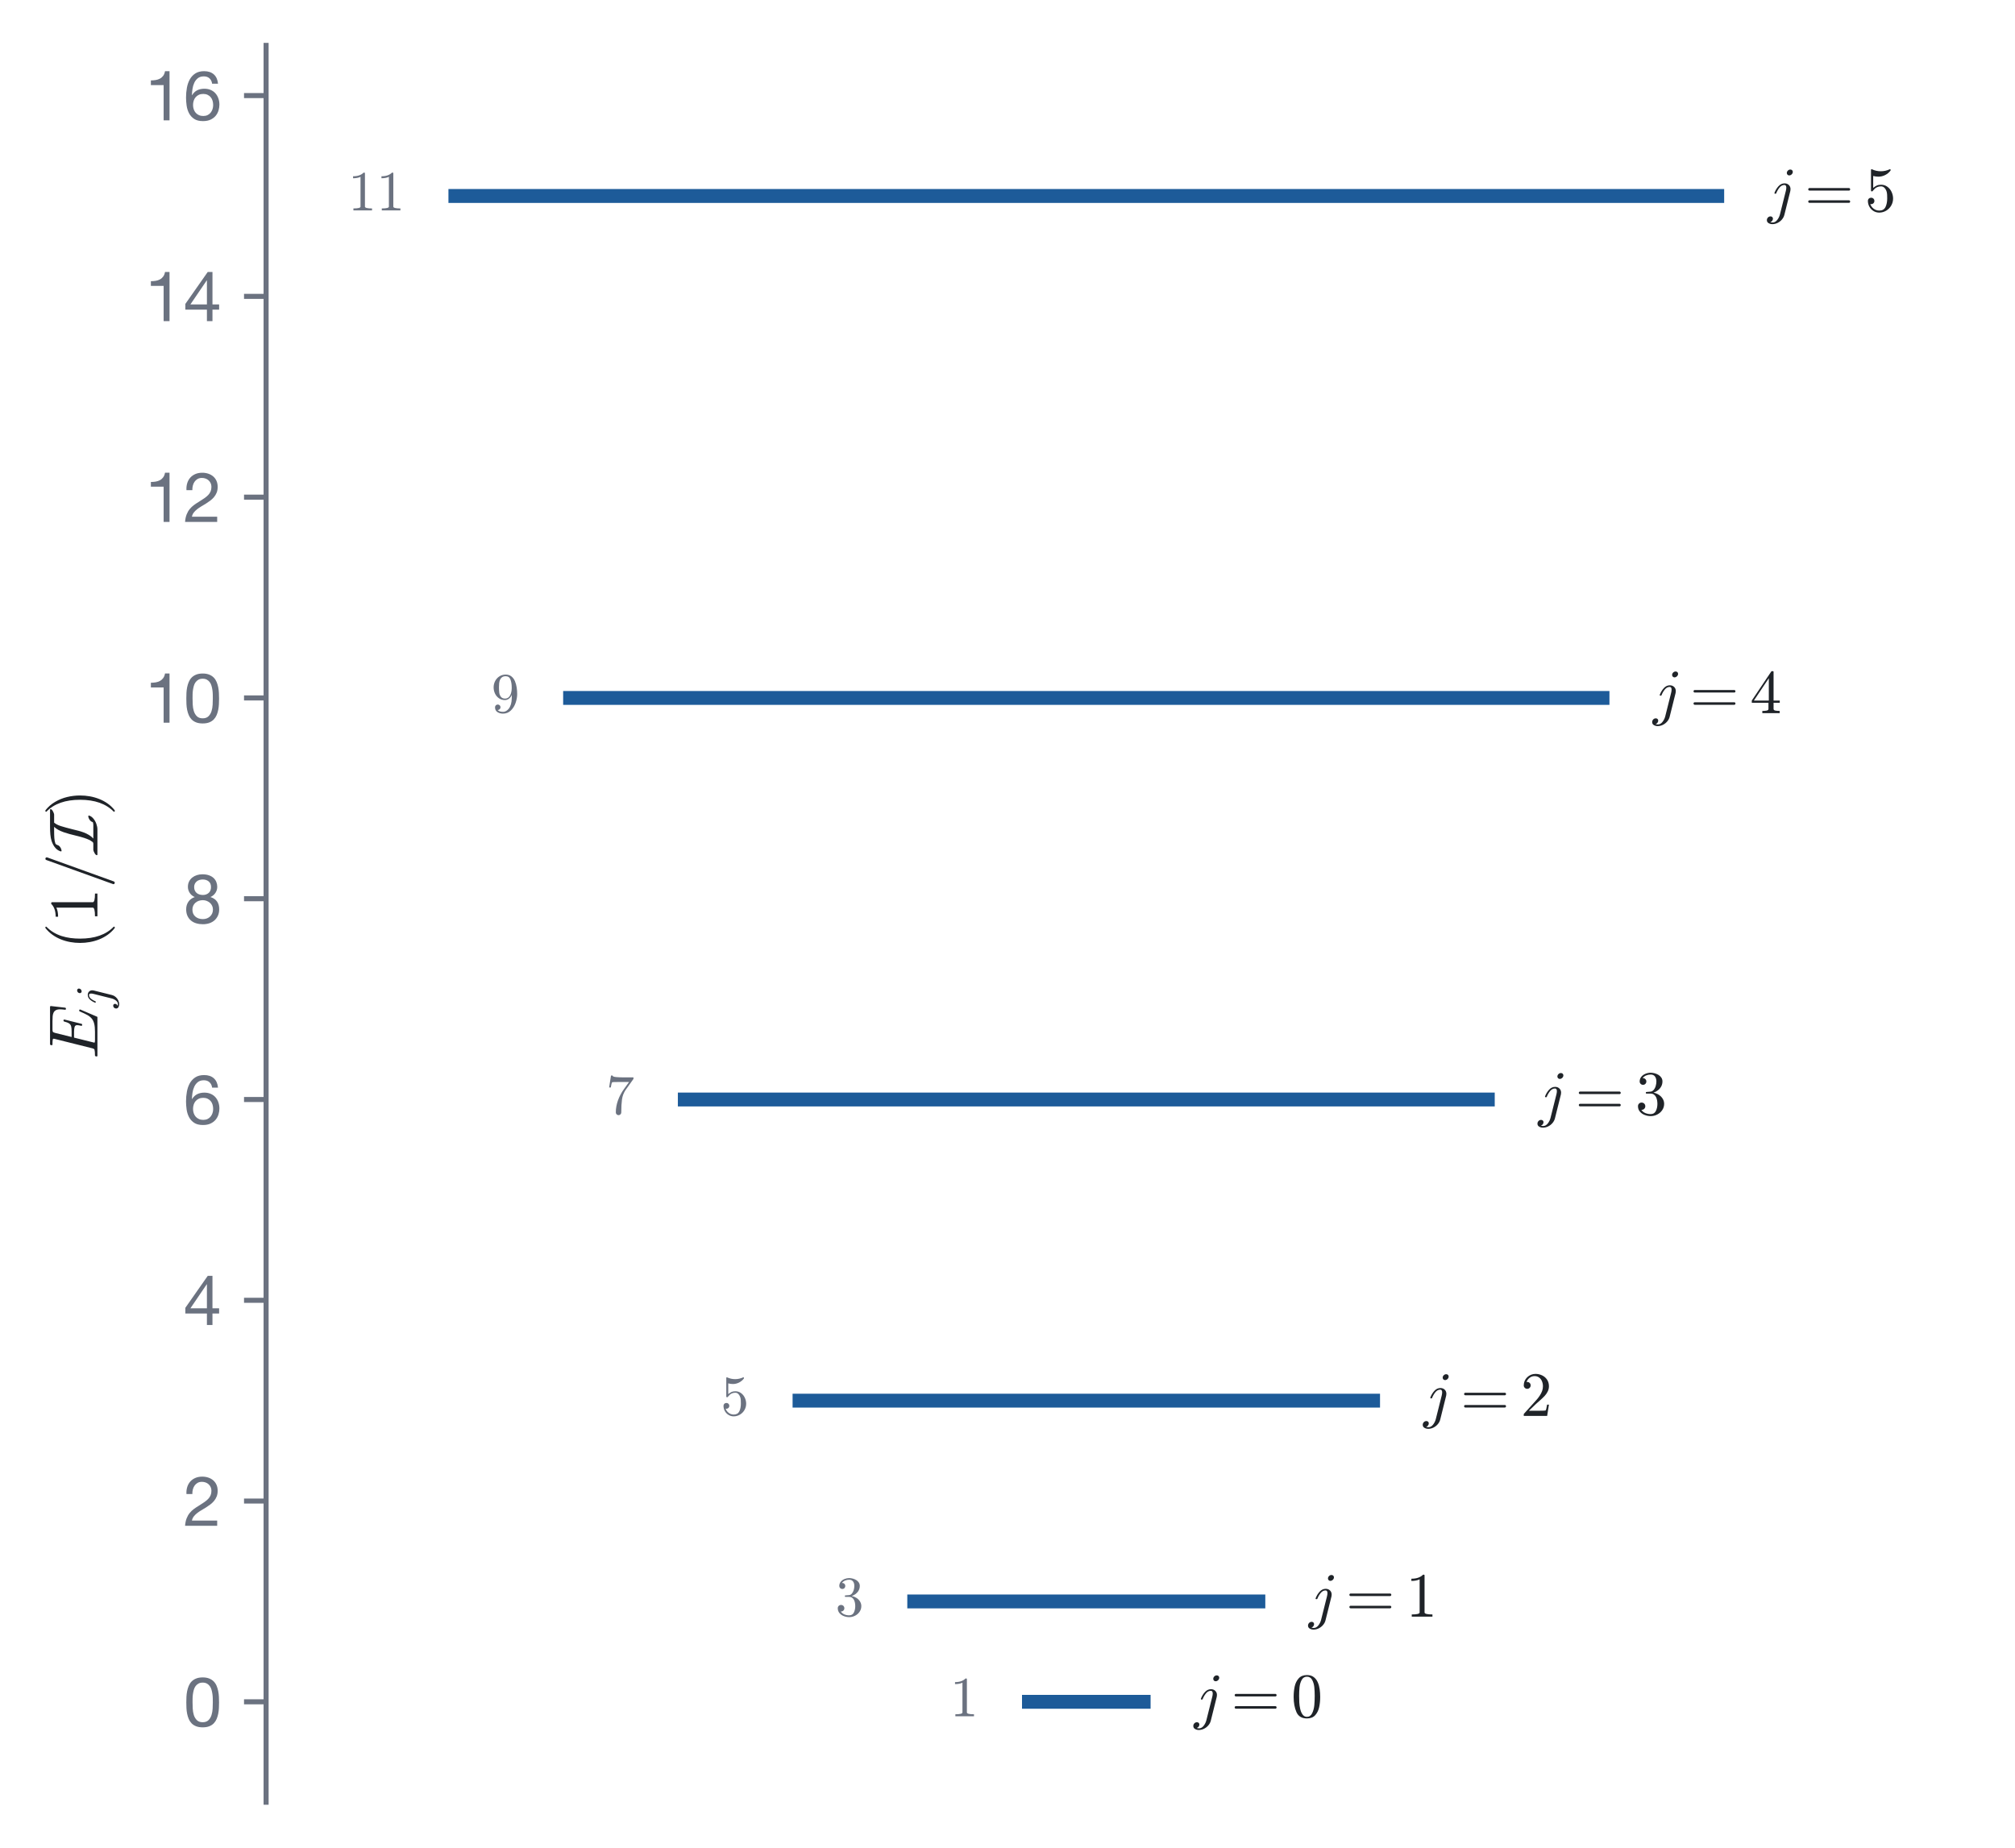
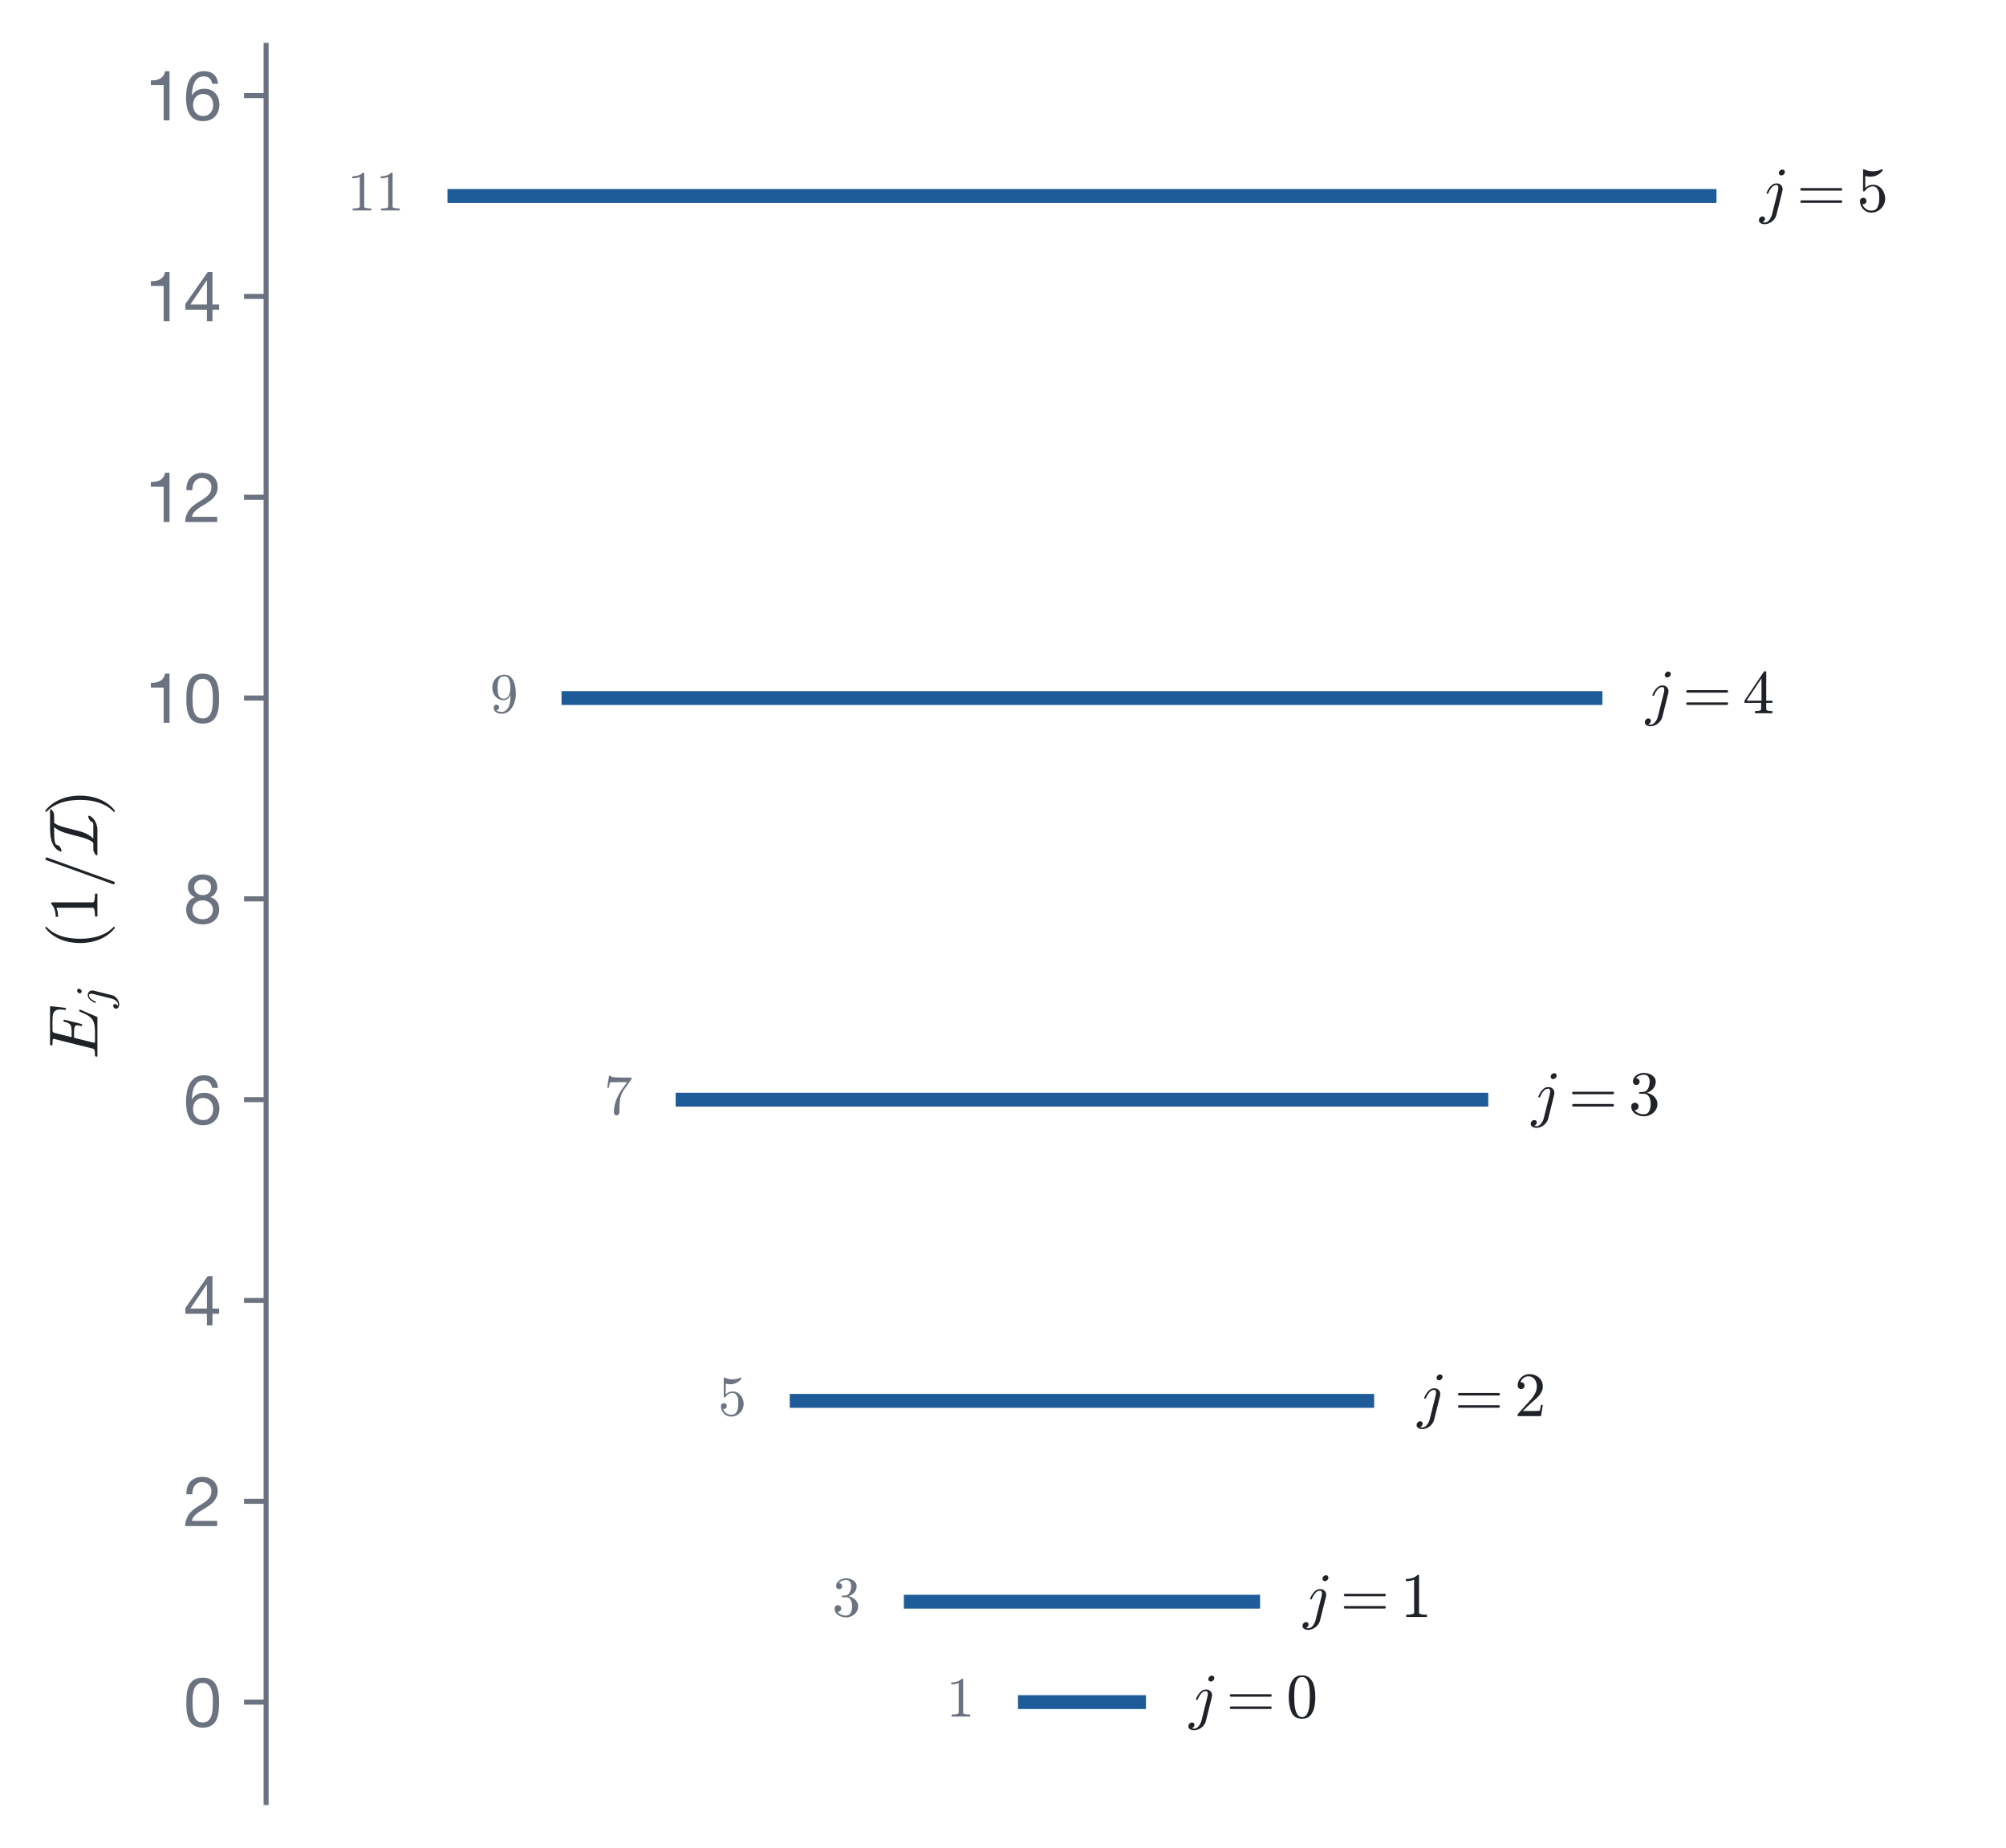
- <svg xmlns="http://www.w3.org/2000/svg" xmlns:xlink="http://www.w3.org/1999/xlink" width="319.562pt" height="293.04pt" viewBox="0 0 319.562 293.04" version="1.1">
+ <svg xmlns="http://www.w3.org/2000/svg" xmlns:xlink="http://www.w3.org/1999/xlink" width="318.122pt" height="293.04pt" viewBox="0 0 318.122 293.04" version="1.1">
  <defs>
    <style type="text/css">*{stroke-linejoin: round; stroke-linecap: butt}</style>
  </defs>
  <g id="figure_1">
    <g id="patch_1">
-       <path d="M 0 293.04  L 319.562 293.04  L 319.562 0  L 0 0  L 0 293.04  z " style="fill: none" />
+       <path d="M 0 293.04  L 318.122 293.04  L 318.122 0  L 0 0  L 0 293.04  z " style="fill: none" />
    </g>
    <g id="axes_1">
      <g id="patch_2">
-         <path d="M 42.201 285.84  L 312.362 285.84  L 312.362 7.2  L 42.201 7.2  L 42.201 285.84  z " style="fill: none" />
+         <path d="M 42.201 285.84  L 310.922 285.84  L 310.922 7.2  L 42.201 7.2  L 42.201 285.84  z " style="fill: none" />
      </g>
      <g id="matplotlib.axis_1" />
      <g id="matplotlib.axis_2">
        <g id="ytick_1">
          <g id="line2d_1">
            <defs>
-               <path id="me24324eedb" d="M 0 0  L -3.5 0  " style="stroke: #6b7280; stroke-width: 0.8" />
+               <path id="m40c5235480" d="M 0 0  L -3.5 0  " style="stroke: #6b7280; stroke-width: 0.8" />
            </defs>
            <g>
-               <use xlink:href="#me24324eedb" x="42.201" y="269.918" style="fill: #6b7280; stroke: #6b7280; stroke-width: 0.8" />
+               <use xlink:href="#m40c5235480" x="42.201" y="269.918" style="fill: #6b7280; stroke: #6b7280; stroke-width: 0.8" />
            </g>
          </g>
          <g id="text_1">
            <g style="fill: #6b7280" transform="translate(29.08531 273.8451) scale(0.11 -0.11)">
              <defs>
                <path id="HelveticaNeue-30" d="M 845 2234  Q 845 2400 848 2601  Q 851 2803 880 3004  Q 909 3206 963 3398  Q 1018 3590 1123 3734  Q 1229 3878 1389 3968  Q 1549 4058 1779 4058  Q 2010 4058 2170 3968  Q 2330 3878 2435 3734  Q 2541 3590 2595 3398  Q 2650 3206 2678 3004  Q 2707 2803 2710 2601  Q 2714 2400 2714 2234  Q 2714 1978 2698 1661  Q 2682 1344 2595 1065  Q 2509 787 2317 595  Q 2125 403 1779 403  Q 1434 403 1242 595  Q 1050 787 963 1065  Q 877 1344 861 1661  Q 845 1978 845 2234  z M 269 2227  Q 269 1978 281 1709  Q 294 1440 345 1184  Q 397 928 493 701  Q 589 474 755 301  Q 922 128 1174 29  Q 1427 -70 1779 -70  Q 2138 -70 2387 29  Q 2637 128 2803 301  Q 2970 474 3066 701  Q 3162 928 3213 1184  Q 3264 1440 3277 1709  Q 3290 1978 3290 2227  Q 3290 2477 3277 2745  Q 3264 3014 3213 3270  Q 3162 3526 3066 3756  Q 2970 3987 2803 4160  Q 2637 4333 2384 4435  Q 2131 4538 1779 4538  Q 1427 4538 1174 4435  Q 922 4333 755 4160  Q 589 3987 493 3756  Q 397 3526 345 3270  Q 294 3014 281 2745  Q 269 2477 269 2227  z " transform="scale(0.015625)" />
              </defs>
              <use xlink:href="#HelveticaNeue-30" />
            </g>
          </g>
        </g>
        <g id="ytick_2">
          <g id="line2d_2">
            <g>
-               <use xlink:href="#me24324eedb" x="42.201" y="238.073" style="fill: #6b7280; stroke: #6b7280; stroke-width: 0.8" />
+               <use xlink:href="#m40c5235480" x="42.201" y="238.073" style="fill: #6b7280; stroke: #6b7280; stroke-width: 0.8" />
            </g>
          </g>
          <g id="text_2">
            <g style="fill: #6b7280" transform="translate(29.08531 242.0005) scale(0.11 -0.11)">
              <defs>
                <path id="HelveticaNeue-32" d="M 282 2931  L 826 2931  Q 819 3136 867 3337  Q 915 3539 1024 3699  Q 1133 3859 1302 3958  Q 1472 4058 1709 4058  Q 1888 4058 2048 4000  Q 2208 3942 2326 3833  Q 2445 3725 2515 3574  Q 2586 3424 2586 3238  Q 2586 3002 2512 2822  Q 2438 2643 2294 2489  Q 2150 2336 1932 2185  Q 1715 2035 1427 1856  Q 1190 1715 972 1555  Q 755 1395 582 1184  Q 410 973 298 688  Q 186 403 154 0  L 3117 0  L 3117 480  L 787 480  Q 826 691 950 854  Q 1075 1018 1251 1158  Q 1427 1299 1638 1424  Q 1850 1549 2061 1677  Q 2272 1811 2470 1958  Q 2669 2106 2822 2288  Q 2976 2470 3069 2700  Q 3162 2931 3162 3232  Q 3162 3552 3050 3795  Q 2938 4038 2746 4201  Q 2554 4365 2294 4451  Q 2035 4538 1741 4538  Q 1382 4538 1100 4416  Q 819 4294 630 4080  Q 442 3866 352 3571  Q 262 3277 282 2931  z " transform="scale(0.015625)" />
              </defs>
              <use xlink:href="#HelveticaNeue-32" />
            </g>
          </g>
        </g>
        <g id="ytick_3">
          <g id="line2d_3">
            <g>
-               <use xlink:href="#me24324eedb" x="42.201" y="206.229" style="fill: #6b7280; stroke: #6b7280; stroke-width: 0.8" />
+               <use xlink:href="#m40c5235480" x="42.201" y="206.229" style="fill: #6b7280; stroke: #6b7280; stroke-width: 0.8" />
            </g>
          </g>
          <g id="text_3">
            <g style="fill: #6b7280" transform="translate(29.08531 210.1559) scale(0.11 -0.11)">
              <defs>
                <path id="HelveticaNeue-34" d="M 2170 1542  L 646 1542  L 2157 3763  L 2170 3763  L 2170 1542  z M 2682 1542  L 2682 4538  L 2246 4538  L 179 1587  L 179 1062  L 2170 1062  L 2170 0  L 2682 0  L 2682 1062  L 3296 1062  L 3296 1542  L 2682 1542  z " transform="scale(0.015625)" />
              </defs>
              <use xlink:href="#HelveticaNeue-34" />
            </g>
          </g>
        </g>
        <g id="ytick_4">
          <g id="line2d_4">
            <g>
-               <use xlink:href="#me24324eedb" x="42.201" y="174.384" style="fill: #6b7280; stroke: #6b7280; stroke-width: 0.8" />
+               <use xlink:href="#m40c5235480" x="42.201" y="174.384" style="fill: #6b7280; stroke: #6b7280; stroke-width: 0.8" />
            </g>
          </g>
          <g id="text_4">
            <g style="fill: #6b7280" transform="translate(29.08531 178.3113) scale(0.11 -0.11)">
              <defs>
                <path id="HelveticaNeue-36" d="M 2650 3379  L 3194 3379  Q 3142 3942 2809 4240  Q 2477 4538 1914 4538  Q 1427 4538 1107 4333  Q 787 4128 595 3789  Q 403 3450 323 3011  Q 243 2573 243 2106  Q 243 1747 297 1363  Q 352 979 518 659  Q 685 339 992 134  Q 1299 -70 1805 -70  Q 2234 -70 2525 74  Q 2816 218 2992 438  Q 3168 659 3245 928  Q 3322 1197 3322 1446  Q 3322 1760 3226 2029  Q 3130 2298 2954 2496  Q 2778 2694 2518 2806  Q 2259 2918 1933 2918  Q 1562 2918 1277 2777  Q 992 2637 800 2323  L 787 2336  Q 794 2598 838 2899  Q 883 3200 1001 3459  Q 1120 3718 1331 3888  Q 1542 4058 1888 4058  Q 2214 4058 2412 3872  Q 2611 3686 2650 3379  z M 1830 2438  Q 2061 2438 2233 2355  Q 2406 2272 2521 2134  Q 2637 1997 2691 1808  Q 2746 1619 2746 1408  Q 2746 1210 2685 1027  Q 2624 845 2509 704  Q 2394 563 2224 483  Q 2054 403 1830 403  Q 1606 403 1430 483  Q 1254 563 1136 697  Q 1018 832 954 1017  Q 890 1203 890 1414  Q 890 1626 950 1814  Q 1011 2003 1132 2140  Q 1254 2278 1427 2358  Q 1600 2438 1830 2438  z " transform="scale(0.015625)" />
              </defs>
              <use xlink:href="#HelveticaNeue-36" />
            </g>
          </g>
        </g>
        <g id="ytick_5">
          <g id="line2d_5">
            <g>
-               <use xlink:href="#me24324eedb" x="42.201" y="142.539" style="fill: #6b7280; stroke: #6b7280; stroke-width: 0.8" />
+               <use xlink:href="#m40c5235480" x="42.201" y="142.539" style="fill: #6b7280; stroke: #6b7280; stroke-width: 0.8" />
            </g>
          </g>
          <g id="text_5">
            <g style="fill: #6b7280" transform="translate(29.08531 146.4668) scale(0.11 -0.11)">
              <defs>
                <path id="HelveticaNeue-38" d="M 992 3360  Q 992 3533 1056 3661  Q 1120 3789 1225 3878  Q 1331 3968 1478 4013  Q 1626 4058 1786 4058  Q 2118 4058 2332 3882  Q 2547 3706 2547 3360  Q 2547 3014 2336 2822  Q 2125 2630 1798 2630  Q 1632 2630 1485 2675  Q 1338 2720 1229 2809  Q 1120 2899 1056 3036  Q 992 3174 992 3360  z M 416 3379  Q 416 3072 589 2813  Q 762 2554 1050 2438  Q 666 2304 461 2006  Q 256 1709 256 1306  Q 256 960 374 701  Q 493 442 701 269  Q 909 96 1190 13  Q 1472 -70 1798 -70  Q 2112 -70 2387 19  Q 2662 109 2864 285  Q 3066 461 3184 717  Q 3302 973 3302 1306  Q 3302 1728 3104 2019  Q 2906 2310 2496 2438  Q 2784 2566 2953 2819  Q 3123 3072 3123 3379  Q 3123 3597 3046 3805  Q 2970 4013 2806 4176  Q 2643 4339 2380 4438  Q 2118 4538 1747 4538  Q 1485 4538 1245 4461  Q 1005 4384 819 4237  Q 634 4090 525 3875  Q 416 3661 416 3379  z M 832 1280  Q 832 1478 905 1638  Q 979 1798 1110 1913  Q 1242 2029 1418 2089  Q 1594 2150 1792 2150  Q 1984 2150 2153 2083  Q 2323 2016 2451 1901  Q 2579 1786 2652 1629  Q 2726 1472 2726 1286  Q 2726 1094 2659 934  Q 2592 774 2467 656  Q 2342 538 2172 470  Q 2003 403 1798 403  Q 1376 403 1104 636  Q 832 870 832 1280  z " transform="scale(0.015625)" />
              </defs>
              <use xlink:href="#HelveticaNeue-38" />
            </g>
          </g>
        </g>
        <g id="ytick_6">
          <g id="line2d_6">
            <g>
-               <use xlink:href="#me24324eedb" x="42.201" y="110.695" style="fill: #6b7280; stroke: #6b7280; stroke-width: 0.8" />
+               <use xlink:href="#m40c5235480" x="42.201" y="110.695" style="fill: #6b7280; stroke: #6b7280; stroke-width: 0.8" />
            </g>
          </g>
          <g id="text_6">
            <g style="fill: #6b7280" transform="translate(22.97 114.6222) scale(0.11 -0.11)">
              <defs>
                <path id="HelveticaNeue-31" d="M 2278 0  L 2278 4538  L 1862 4538  Q 1818 4282 1696 4115  Q 1574 3949 1398 3853  Q 1222 3757 1004 3721  Q 787 3686 557 3686  L 557 3251  L 1734 3251  L 1734 0  L 2278 0  z " transform="scale(0.015625)" />
              </defs>
              <use xlink:href="#HelveticaNeue-31" />
              <use xlink:href="#HelveticaNeue-30" transform="translate(55.59999 0)" />
            </g>
          </g>
        </g>
        <g id="ytick_7">
          <g id="line2d_7">
            <g>
-               <use xlink:href="#me24324eedb" x="42.201" y="78.85" style="fill: #6b7280; stroke: #6b7280; stroke-width: 0.8" />
+               <use xlink:href="#m40c5235480" x="42.201" y="78.85" style="fill: #6b7280; stroke: #6b7280; stroke-width: 0.8" />
            </g>
          </g>
          <g id="text_7">
            <g style="fill: #6b7280" transform="translate(22.97 82.77763) scale(0.11 -0.11)">
              <use xlink:href="#HelveticaNeue-31" />
              <use xlink:href="#HelveticaNeue-32" transform="translate(55.59999 0)" />
            </g>
          </g>
        </g>
        <g id="ytick_8">
          <g id="line2d_8">
            <g>
-               <use xlink:href="#me24324eedb" x="42.201" y="47.006" style="fill: #6b7280; stroke: #6b7280; stroke-width: 0.8" />
+               <use xlink:href="#m40c5235480" x="42.201" y="47.006" style="fill: #6b7280; stroke: #6b7280; stroke-width: 0.8" />
            </g>
          </g>
          <g id="text_8">
            <g style="fill: #6b7280" transform="translate(22.97 50.93306) scale(0.11 -0.11)">
              <use xlink:href="#HelveticaNeue-31" />
              <use xlink:href="#HelveticaNeue-34" transform="translate(55.59999 0)" />
            </g>
          </g>
        </g>
        <g id="ytick_9">
          <g id="line2d_9">
            <g>
-               <use xlink:href="#me24324eedb" x="42.201" y="15.161" style="fill: #6b7280; stroke: #6b7280; stroke-width: 0.8" />
+               <use xlink:href="#m40c5235480" x="42.201" y="15.161" style="fill: #6b7280; stroke: #6b7280; stroke-width: 0.8" />
            </g>
          </g>
          <g id="text_9">
            <g style="fill: #6b7280" transform="translate(22.97 19.08849) scale(0.11 -0.11)">
              <use xlink:href="#HelveticaNeue-31" />
              <use xlink:href="#HelveticaNeue-36" transform="translate(55.59999 0)" />
            </g>
          </g>
        </g>
        <g id="text_10">
          <g style="fill: #1f2328" transform="translate(15.45 167.97) rotate(-90) scale(0.11 -0.11)">
            <defs>
              <path id="Cmmi10-45" d="M 300 0  Q 238 0 238 84  Q 241 100 250 139  Q 259 178 276 201  Q 294 225 319 225  Q 709 225 863 269  Q 947 297 984 441  L 1863 3956  Q 1875 4019 1875 4044  Q 1875 4113 1797 4122  Q 1678 4147 1338 4147  Q 1275 4147 1275 4231  Q 1278 4247 1287 4286  Q 1297 4325 1314 4348  Q 1331 4372 1356 4372  L 4825 4372  Q 4891 4372 4891 4288  L 4738 2963  Q 4738 2947 4714 2926  Q 4691 2906 4672 2906  L 4616 2906  Q 4550 2906 4550 2988  Q 4588 3300 4588 3450  Q 4588 3706 4500 3848  Q 4413 3991 4267 4053  Q 4122 4116 3945 4131  Q 3769 4147 3481 4147  L 2753 4147  Q 2578 4147 2522 4117  Q 2466 4088 2419 3928  L 2034 2381  L 2534 2381  Q 2859 2381 3025 2426  Q 3191 2472 3287 2615  Q 3384 2759 3463 3072  Q 3469 3094 3486 3111  Q 3503 3128 3525 3128  L 3584 3128  Q 3647 3128 3647 3047  L 3250 1466  Q 3238 1409 3188 1409  L 3128 1409  Q 3066 1409 3066 1491  Q 3128 1747 3128 1869  Q 3128 2056 2959 2106  Q 2791 2156 2509 2156  L 1978 2156  L 1544 416  Q 1516 338 1516 275  Q 1516 225 1734 225  L 2509 225  Q 2972 225 3259 297  Q 3547 369 3736 526  Q 3925 684 4062 928  Q 4200 1172 4397 1638  Q 4409 1678 4453 1678  L 4513 1678  Q 4538 1678 4556 1656  Q 4575 1634 4575 1606  Q 4575 1594 4569 1581  L 3909 38  Q 3897 0 3859 0  L 300 0  z " transform="scale(0.015625)" />
              <path id="Cmmi10-6a" d="M -84 -909  Q -84 -753 23 -639  Q 131 -525 288 -525  Q 391 -525 461 -589  Q 531 -653 531 -756  Q 531 -878 454 -976  Q 378 -1075 263 -1106  Q 375 -1147 488 -1147  Q 759 -1147 959 -895  Q 1159 -644 1241 -331  L 1844 2075  Q 1888 2259 1888 2388  Q 1888 2663 1697 2663  Q 1416 2663 1205 2408  Q 994 2153 863 1819  Q 850 1778 813 1778  L 738 1778  Q 684 1778 684 1838  L 684 1856  Q 828 2241 1093 2534  Q 1359 2828 1709 2828  Q 1975 2828 2145 2662  Q 2316 2497 2316 2241  Q 2316 2150 2297 2059  L 1691 -372  Q 1625 -631 1440 -847  Q 1256 -1063 1000 -1188  Q 744 -1313 475 -1313  Q 259 -1313 87 -1209  Q -84 -1106 -84 -909  z M 1941 3878  Q 1941 4019 2050 4125  Q 2159 4231 2297 4231  Q 2406 4231 2476 4164  Q 2547 4097 2547 3994  Q 2547 3850 2433 3742  Q 2319 3634 2181 3634  Q 2078 3634 2009 3706  Q 1941 3778 1941 3878  z " transform="scale(0.015625)" />
              <path id="Cmr10-28" d="M 1984 -1588  Q 1628 -1306 1370 -942  Q 1113 -578 948 -165  Q 784 247 703 697  Q 622 1147 622 1600  Q 622 2059 703 2509  Q 784 2959 951 3375  Q 1119 3791 1378 4153  Q 1638 4516 1984 4788  Q 1984 4800 2016 4800  L 2075 4800  Q 2094 4800 2109 4783  Q 2125 4766 2125 4744  Q 2125 4716 2113 4703  Q 1800 4397 1592 4047  Q 1384 3697 1257 3301  Q 1131 2906 1075 2482  Q 1019 2059 1019 1600  Q 1019 -434 2106 -1491  Q 2125 -1509 2125 -1544  Q 2125 -1559 2108 -1579  Q 2091 -1600 2075 -1600  L 2016 -1600  Q 1984 -1600 1984 -1588  z " transform="scale(0.015625)" />
              <path id="Cmr10-31" d="M 594 0  L 594 225  Q 1394 225 1394 428  L 1394 3788  Q 1063 3628 556 3628  L 556 3853  Q 1341 3853 1741 4263  L 1831 4263  Q 1853 4263 1873 4245  Q 1894 4228 1894 4206  L 1894 428  Q 1894 225 2694 225  L 2694 0  L 594 0  z " transform="scale(0.015625)" />
              <path id="Cmmi10-3d" d="M 359 -1472  Q 359 -1453 366 -1447  L 2591 4722  Q 2603 4759 2634 4779  Q 2666 4800 2706 4800  Q 2763 4800 2798 4765  Q 2834 4731 2834 4672  L 2834 4647  L 609 -1522  Q 572 -1600 488 -1600  Q 434 -1600 396 -1562  Q 359 -1525 359 -1472  z " transform="scale(0.015625)" />
              <path id="Cmsy10-49" d="M -122 0  Q -134 6 -150 18  Q -166 31 -166 50  Q -166 153 20 259  Q 206 366 319 378  L 897 378  Q 994 378 1045 436  Q 1097 494 1172 622  Q 1347 913 1503 1472  Q 1538 1578 1575 1733  Q 1613 1888 1656 2059  Q 1725 2338 1790 2586  Q 1856 2834 1951 3107  Q 2047 3381 2170 3606  Q 2294 3831 2450 3994  L 2059 3994  Q 1672 3994 1409 3975  Q 1147 3956 903 3878  Q 831 3844 779 3712  Q 728 3581 722 3572  Q 638 3463 509 3392  Q 381 3322 256 3309  L 225 3309  Q 178 3331 178 3366  Q 334 3944 1131 4225  Q 1409 4313 1732 4342  Q 2056 4372 2472 4372  L 4038 4372  Q 4084 4347 4084 4319  Q 4084 4219 3896 4112  Q 3709 4006 3591 3994  L 2834 3994  Q 2641 3756 2520 3378  Q 2400 3000 2228 2316  Q 2147 1969 2084 1737  Q 2022 1506 1930 1257  Q 1838 1009 1695 775  Q 1553 541 1369 378  L 2625 378  Q 2741 378 2869 416  Q 2881 419 2914 498  Q 2947 578 2950 581  Q 3025 681 3154 756  Q 3284 831 3413 844  L 3450 844  Q 3494 816 3494 781  Q 3431 559 3217 378  Q 3003 197 2726 98  Q 2450 0 2216 0  L -122 0  z " transform="scale(0.015625)" />
              <path id="Cmr10-29" d="M 416 -1600  Q 359 -1600 359 -1544  Q 359 -1516 372 -1503  Q 1466 -434 1466 1600  Q 1466 3634 384 4691  Q 359 4706 359 4744  Q 359 4766 376 4783  Q 394 4800 416 4800  L 475 4800  Q 494 4800 506 4788  Q 966 4425 1272 3906  Q 1578 3388 1720 2800  Q 1863 2213 1863 1600  Q 1863 1147 1786 708  Q 1709 269 1542 -157  Q 1375 -584 1119 -945  Q 863 -1306 506 -1588  Q 494 -1600 475 -1600  L 416 -1600  z " transform="scale(0.015625)" />
            </defs>
            <use xlink:href="#Cmmi10-45" />
            <use xlink:href="#Cmmi10-6a" transform="translate(73.7793 -17.00625) scale(0.7)" />
            <use xlink:href="#Cmr10-28" transform="translate(157.7102 0)" />
            <use xlink:href="#Cmr10-31" transform="translate(196.5286 0)" />
            <use xlink:href="#Cmmi10-3d" transform="translate(246.5286 0)" />
            <use xlink:href="#Cmsy10-49" transform="translate(296.5286 0)" />
            <use xlink:href="#Cmr10-29" transform="translate(350.9231 0)" />
          </g>
        </g>
      </g>
      <g id="line2d_10">
-         <path d="M 163.182 269.918  L 181.375 269.918  " clip-path="url(#p4a5f2da0af)" style="fill: none; stroke: #1d5b99; stroke-width: 2.2; stroke-linecap: square" />
+         <path d="M 162.537 269.918  L 180.633 269.918  " clip-path="url(#p2e1cac30f4)" style="fill: none; stroke: #1d5b99; stroke-width: 2.2; stroke-linecap: square" />
      </g>
      <g id="line2d_11">
-         <path d="M 144.989 253.995  L 199.567 253.995  " clip-path="url(#p4a5f2da0af)" style="fill: none; stroke: #1d5b99; stroke-width: 2.2; stroke-linecap: square" />
+         <path d="M 144.441 253.995  L 198.729 253.995  " clip-path="url(#p2e1cac30f4)" style="fill: none; stroke: #1d5b99; stroke-width: 2.2; stroke-linecap: square" />
      </g>
      <g id="line2d_12">
-         <path d="M 126.797 222.151  L 217.76 222.151  " clip-path="url(#p4a5f2da0af)" style="fill: none; stroke: #1d5b99; stroke-width: 2.2; stroke-linecap: square" />
+         <path d="M 126.346 222.151  L 216.824 222.151  " clip-path="url(#p2e1cac30f4)" style="fill: none; stroke: #1d5b99; stroke-width: 2.2; stroke-linecap: square" />
      </g>
      <g id="line2d_13">
-         <path d="M 108.604 174.384  L 235.953 174.384  " clip-path="url(#p4a5f2da0af)" style="fill: none; stroke: #1d5b99; stroke-width: 2.2; stroke-linecap: square" />
+         <path d="M 108.25 174.384  L 234.92 174.384  " clip-path="url(#p2e1cac30f4)" style="fill: none; stroke: #1d5b99; stroke-width: 2.2; stroke-linecap: square" />
      </g>
      <g id="line2d_14">
-         <path d="M 90.411 110.695  L 254.145 110.695  " clip-path="url(#p4a5f2da0af)" style="fill: none; stroke: #1d5b99; stroke-width: 2.2; stroke-linecap: square" />
+         <path d="M 90.154 110.695  L 253.016 110.695  " clip-path="url(#p2e1cac30f4)" style="fill: none; stroke: #1d5b99; stroke-width: 2.2; stroke-linecap: square" />
      </g>
      <g id="line2d_15">
-         <path d="M 72.219 31.083  L 272.338 31.083  " clip-path="url(#p4a5f2da0af)" style="fill: none; stroke: #1d5b99; stroke-width: 2.2; stroke-linecap: square" />
+         <path d="M 72.059 31.083  L 271.111 31.083  " clip-path="url(#p2e1cac30f4)" style="fill: none; stroke: #1d5b99; stroke-width: 2.2; stroke-linecap: square" />
      </g>
      <g id="patch_3">
        <path d="M 42.201 285.84  L 42.201 7.2  " style="fill: none; stroke: #6b7280; stroke-width: 0.8; stroke-linejoin: miter; stroke-linecap: square" />
      </g>
      <g id="text_11">
-         <g style="fill: #1f2328" transform="translate(189.3794 272.3732) scale(0.1 -0.1)">
+         <g style="fill: #1f2328" transform="translate(188.5949 272.3732) scale(0.1 -0.1)">
          <defs>
            <path id="Cmr10-3d" d="M 481 850  Q 428 850 393 890  Q 359 931 359 978  Q 359 1031 393 1068  Q 428 1106 481 1106  L 4500 1106  Q 4547 1106 4581 1068  Q 4616 1031 4616 978  Q 4616 931 4581 890  Q 4547 850 4500 850  L 481 850  z M 481 2094  Q 428 2094 393 2131  Q 359 2169 359 2222  Q 359 2269 393 2309  Q 428 2350 481 2350  L 4500 2350  Q 4547 2350 4581 2309  Q 4616 2269 4616 2222  Q 4616 2169 4581 2131  Q 4547 2094 4500 2094  L 481 2094  z " transform="scale(0.015625)" />
            <path id="Cmr10-30" d="M 1600 -141  Q 816 -141 533 504  Q 250 1150 250 2041  Q 250 2597 351 3087  Q 453 3578 754 3920  Q 1056 4263 1600 4263  Q 2022 4263 2290 4056  Q 2559 3850 2700 3523  Q 2841 3197 2892 2823  Q 2944 2450 2944 2041  Q 2944 1491 2842 1011  Q 2741 531 2444 195  Q 2147 -141 1600 -141  z M 1600 25  Q 1956 25 2131 390  Q 2306 756 2347 1200  Q 2388 1644 2388 2144  Q 2388 2625 2347 3031  Q 2306 3438 2132 3767  Q 1959 4097 1600 4097  Q 1238 4097 1063 3765  Q 888 3434 847 3029  Q 806 2625 806 2144  Q 806 1788 823 1472  Q 841 1156 916 820  Q 991 484 1158 254  Q 1325 25 1600 25  z " transform="scale(0.015625)" />
          </defs>
          <use xlink:href="#Cmmi10-6a" transform="translate(0 0.390625)" />
          <use xlink:href="#Cmr10-3d" transform="translate(58.67188 0.390625)" />
          <use xlink:href="#Cmr10-30" transform="translate(153.916 0.390625)" />
        </g>
      </g>
      <g id="text_12">
-         <g style="fill: #6b7280" transform="translate(150.6772 272.2444) scale(0.09 -0.09)">
+         <g style="fill: #6b7280" transform="translate(150.075 272.2444) scale(0.09 -0.09)">
          <use xlink:href="#Cmr10-31" transform="translate(0 0.390625)" />
        </g>
      </g>
      <g id="text_13">
-         <g style="fill: #1f2328" transform="translate(207.5721 256.4509) scale(0.1 -0.1)">
+         <g style="fill: #1f2328" transform="translate(206.6906 256.4509) scale(0.1 -0.1)">
          <use xlink:href="#Cmmi10-6a" transform="translate(0 0.390625)" />
          <use xlink:href="#Cmr10-3d" transform="translate(58.67188 0.390625)" />
          <use xlink:href="#Cmr10-31" transform="translate(153.916 0.390625)" />
        </g>
      </g>
      <g id="text_14">
-         <g style="fill: #6b7280" transform="translate(132.4845 256.3221) scale(0.09 -0.09)">
+         <g style="fill: #6b7280" transform="translate(131.9793 256.3221) scale(0.09 -0.09)">
          <defs>
            <path id="Cmr10-33" d="M 609 494  Q 759 275 1012 169  Q 1266 63 1556 63  Q 1928 63 2084 380  Q 2241 697 2241 1100  Q 2241 1281 2208 1462  Q 2175 1644 2097 1800  Q 2019 1956 1883 2050  Q 1747 2144 1550 2144  L 1125 2144  Q 1069 2144 1069 2203  L 1069 2259  Q 1069 2309 1125 2309  L 1478 2338  Q 1703 2338 1851 2506  Q 2000 2675 2069 2917  Q 2138 3159 2138 3378  Q 2138 3684 1994 3881  Q 1850 4078 1556 4078  Q 1313 4078 1091 3986  Q 869 3894 738 3706  Q 750 3709 759 3711  Q 769 3713 781 3713  Q 925 3713 1022 3613  Q 1119 3513 1119 3372  Q 1119 3234 1022 3134  Q 925 3034 781 3034  Q 641 3034 541 3134  Q 441 3234 441 3372  Q 441 3647 606 3850  Q 772 4053 1033 4158  Q 1294 4263 1556 4263  Q 1750 4263 1965 4205  Q 2181 4147 2356 4039  Q 2531 3931 2642 3762  Q 2753 3594 2753 3378  Q 2753 3109 2633 2881  Q 2513 2653 2303 2487  Q 2094 2322 1844 2241  Q 2122 2188 2372 2031  Q 2622 1875 2773 1631  Q 2925 1388 2925 1106  Q 2925 753 2731 467  Q 2538 181 2222 20  Q 1906 -141 1556 -141  Q 1256 -141 954 -26  Q 653 88 461 316  Q 269 544 269 863  Q 269 1022 375 1128  Q 481 1234 641 1234  Q 744 1234 830 1186  Q 916 1138 964 1050  Q 1013 963 1013 863  Q 1013 706 903 600  Q 794 494 641 494  L 609 494  z " transform="scale(0.015625)" />
          </defs>
          <use xlink:href="#Cmr10-33" transform="translate(0 0.390625)" />
        </g>
      </g>
      <g id="text_15">
-         <g style="fill: #1f2328" transform="translate(225.7648 224.6063) scale(0.1 -0.1)">
+         <g style="fill: #1f2328" transform="translate(224.7864 224.6063) scale(0.1 -0.1)">
          <defs>
            <path id="Cmr10-32" d="M 319 0  L 319 172  Q 319 188 331 206  L 1325 1306  Q 1550 1550 1690 1715  Q 1831 1881 1968 2097  Q 2106 2313 2186 2536  Q 2266 2759 2266 3009  Q 2266 3272 2169 3511  Q 2072 3750 1880 3894  Q 1688 4038 1416 4038  Q 1138 4038 916 3870  Q 694 3703 603 3438  Q 628 3444 672 3444  Q 816 3444 917 3347  Q 1019 3250 1019 3097  Q 1019 2950 917 2848  Q 816 2747 672 2747  Q 522 2747 420 2851  Q 319 2956 319 3097  Q 319 3338 409 3548  Q 500 3759 670 3923  Q 841 4088 1055 4175  Q 1269 4263 1509 4263  Q 1875 4263 2190 4108  Q 2506 3953 2690 3670  Q 2875 3388 2875 3009  Q 2875 2731 2753 2481  Q 2631 2231 2440 2026  Q 2250 1822 1953 1562  Q 1656 1303 1563 1216  L 838 519  L 1453 519  Q 1906 519 2211 526  Q 2516 534 2534 550  Q 2609 631 2688 1141  L 2875 1141  L 2694 0  L 319 0  z " transform="scale(0.015625)" />
          </defs>
          <use xlink:href="#Cmmi10-6a" transform="translate(0 0.390625)" />
          <use xlink:href="#Cmr10-3d" transform="translate(58.67188 0.390625)" />
          <use xlink:href="#Cmr10-32" transform="translate(153.916 0.390625)" />
        </g>
      </g>
      <g id="text_16">
-         <g style="fill: #6b7280" transform="translate(114.2918 224.4775) scale(0.09 -0.09)">
+         <g style="fill: #6b7280" transform="translate(113.8836 224.4775) scale(0.09 -0.09)">
          <defs>
            <path id="Cmr10-35" d="M 556 728  Q 622 541 758 387  Q 894 234 1080 148  Q 1266 63 1466 63  Q 1928 63 2103 422  Q 2278 781 2278 1294  Q 2278 1516 2270 1667  Q 2263 1819 2228 1959  Q 2169 2184 2020 2353  Q 1872 2522 1656 2522  Q 1441 2522 1286 2456  Q 1131 2391 1034 2303  Q 938 2216 863 2119  Q 788 2022 769 2016  L 697 2016  Q 681 2016 657 2036  Q 634 2056 634 2075  L 634 4213  Q 634 4228 654 4245  Q 675 4263 697 4263  L 716 4263  Q 1147 4056 1631 4056  Q 2106 4056 2547 4263  L 2566 4263  Q 2588 4263 2606 4247  Q 2625 4231 2625 4213  L 2625 4153  Q 2625 4122 2613 4122  Q 2394 3831 2064 3668  Q 1734 3506 1381 3506  Q 1125 3506 856 3578  L 856 2369  Q 1069 2541 1236 2614  Q 1403 2688 1663 2688  Q 2016 2688 2295 2484  Q 2575 2281 2725 1954  Q 2875 1628 2875 1288  Q 2875 903 2686 575  Q 2497 247 2172 53  Q 1847 -141 1466 -141  Q 1150 -141 886 21  Q 622 184 470 459  Q 319 734 319 1044  Q 319 1188 412 1278  Q 506 1369 647 1369  Q 788 1369 883 1276  Q 978 1184 978 1044  Q 978 906 883 811  Q 788 716 647 716  Q 625 716 597 720  Q 569 725 556 728  z " transform="scale(0.015625)" />
          </defs>
          <use xlink:href="#Cmr10-35" transform="translate(0 0.390625)" />
        </g>
      </g>
      <g id="text_17">
-         <g style="fill: #1f2328" transform="translate(243.9575 176.8395) scale(0.1 -0.1)">
+         <g style="fill: #1f2328" transform="translate(242.8821 176.8395) scale(0.1 -0.1)">
          <use xlink:href="#Cmmi10-6a" transform="translate(0 0.390625)" />
          <use xlink:href="#Cmr10-3d" transform="translate(58.67188 0.390625)" />
          <use xlink:href="#Cmr10-33" transform="translate(153.916 0.390625)" />
        </g>
      </g>
      <g id="text_18">
-         <g style="fill: #6b7280" transform="translate(96.09913 176.7106) scale(0.09 -0.09)">
+         <g style="fill: #6b7280" transform="translate(95.78786 176.7106) scale(0.09 -0.09)">
          <defs>
            <path id="Cmr10-37" d="M 1113 166  Q 1113 522 1175 862  Q 1238 1203 1358 1536  Q 1478 1869 1648 2189  Q 1819 2509 2022 2791  L 2606 3603  L 1875 3603  Q 738 3603 703 3572  Q 619 3469 544 2981  L 359 2981  L 569 4325  L 756 4325  L 756 4306  Q 756 4191 1147 4156  Q 1538 4122 1913 4122  L 3103 4122  L 3103 3956  Q 3103 3950 3101 3947  Q 3100 3944 3097 3938  L 2216 2700  Q 1891 2219 1809 1631  Q 1728 1044 1728 166  Q 1728 41 1637 -50  Q 1547 -141 1422 -141  Q 1294 -141 1203 -50  Q 1113 41 1113 166  z " transform="scale(0.015625)" />
          </defs>
          <use xlink:href="#Cmr10-37" transform="translate(0 0.421875)" />
        </g>
      </g>
      <g id="text_19">
-         <g style="fill: #1f2328" transform="translate(262.1501 113.1503) scale(0.1 -0.1)">
+         <g style="fill: #1f2328" transform="translate(260.9778 113.1503) scale(0.1 -0.1)">
          <defs>
            <path id="Cmr10-34" d="M 178 1056  L 178 1281  L 2156 4231  Q 2178 4263 2222 4263  L 2316 4263  Q 2388 4263 2388 4191  L 2388 1281  L 3016 1281  L 3016 1056  L 2388 1056  L 2388 428  Q 2388 297 2575 261  Q 2763 225 3009 225  L 3009 0  L 1247 0  L 1247 225  Q 1494 225 1681 261  Q 1869 297 1869 428  L 1869 1056  L 178 1056  z M 391 1281  L 1906 1281  L 1906 3547  L 391 1281  z " transform="scale(0.015625)" />
          </defs>
          <use xlink:href="#Cmmi10-6a" transform="translate(0 0.390625)" />
          <use xlink:href="#Cmr10-3d" transform="translate(58.67188 0.390625)" />
          <use xlink:href="#Cmr10-34" transform="translate(153.916 0.390625)" />
        </g>
      </g>
      <g id="text_20">
-         <g style="fill: #6b7280" transform="translate(77.90645 113.0215) scale(0.09 -0.09)">
+         <g style="fill: #6b7280" transform="translate(77.69215 113.0215) scale(0.09 -0.09)">
          <defs>
            <path id="Cmr10-39" d="M 722 269  Q 897 63 1331 63  Q 1575 63 1786 228  Q 1997 394 2113 634  Q 2247 906 2284 1214  Q 2322 1522 2322 1978  Q 2213 1719 2008 1553  Q 1803 1388 1538 1388  Q 1166 1388 873 1589  Q 581 1791 425 2120  Q 269 2450 269 2822  Q 269 3206 444 3539  Q 619 3872 928 4067  Q 1238 4263 1631 4263  Q 2019 4263 2280 4052  Q 2541 3841 2678 3508  Q 2816 3175 2870 2803  Q 2925 2431 2925 2069  Q 2925 1575 2744 1061  Q 2563 547 2202 203  Q 1841 -141 1331 -141  Q 953 -141 690 37  Q 428 216 428 575  Q 428 706 517 795  Q 606 884 738 884  Q 866 884 955 795  Q 1044 706 1044 575  Q 1044 450 953 359  Q 863 269 738 269  L 722 269  z M 1563 1556  Q 1825 1556 1992 1732  Q 2159 1909 2234 2171  Q 2309 2434 2309 2694  L 2309 2816  L 2309 2841  Q 2309 3322 2168 3700  Q 2028 4078 1631 4078  Q 1378 4078 1220 3967  Q 1063 3856 988 3672  Q 913 3488 892 3278  Q 872 3069 872 2822  Q 872 2459 906 2203  Q 941 1947 1094 1751  Q 1247 1556 1563 1556  z " transform="scale(0.015625)" />
          </defs>
          <use xlink:href="#Cmr10-39" transform="translate(0 0.390625)" />
        </g>
      </g>
      <g id="text_21">
-         <g style="fill: #1f2328" transform="translate(280.3428 33.5389) scale(0.1 -0.1)">
+         <g style="fill: #1f2328" transform="translate(279.0735 33.5389) scale(0.1 -0.1)">
          <use xlink:href="#Cmmi10-6a" transform="translate(0 0.390625)" />
          <use xlink:href="#Cmr10-3d" transform="translate(58.67188 0.390625)" />
          <use xlink:href="#Cmr10-35" transform="translate(153.916 0.390625)" />
        </g>
      </g>
      <g id="text_22">
-         <g style="fill: #6b7280" transform="translate(55.21377 33.41007) scale(0.09 -0.09)">
+         <g style="fill: #6b7280" transform="translate(55.09644 33.41007) scale(0.09 -0.09)">
          <use xlink:href="#Cmr10-31" transform="translate(0 0.390625)" />
          <use xlink:href="#Cmr10-31" transform="translate(50 0.390625)" />
        </g>
      </g>
    </g>
  </g>
  <defs>
-     <clipPath id="p4a5f2da0af">
-       <rect x="42.201" y="7.2" width="270.161" height="278.64" />
+     <clipPath id="p2e1cac30f4">
+       <rect x="42.201" y="7.2" width="268.721" height="278.64" />
    </clipPath>
  </defs>
</svg>
